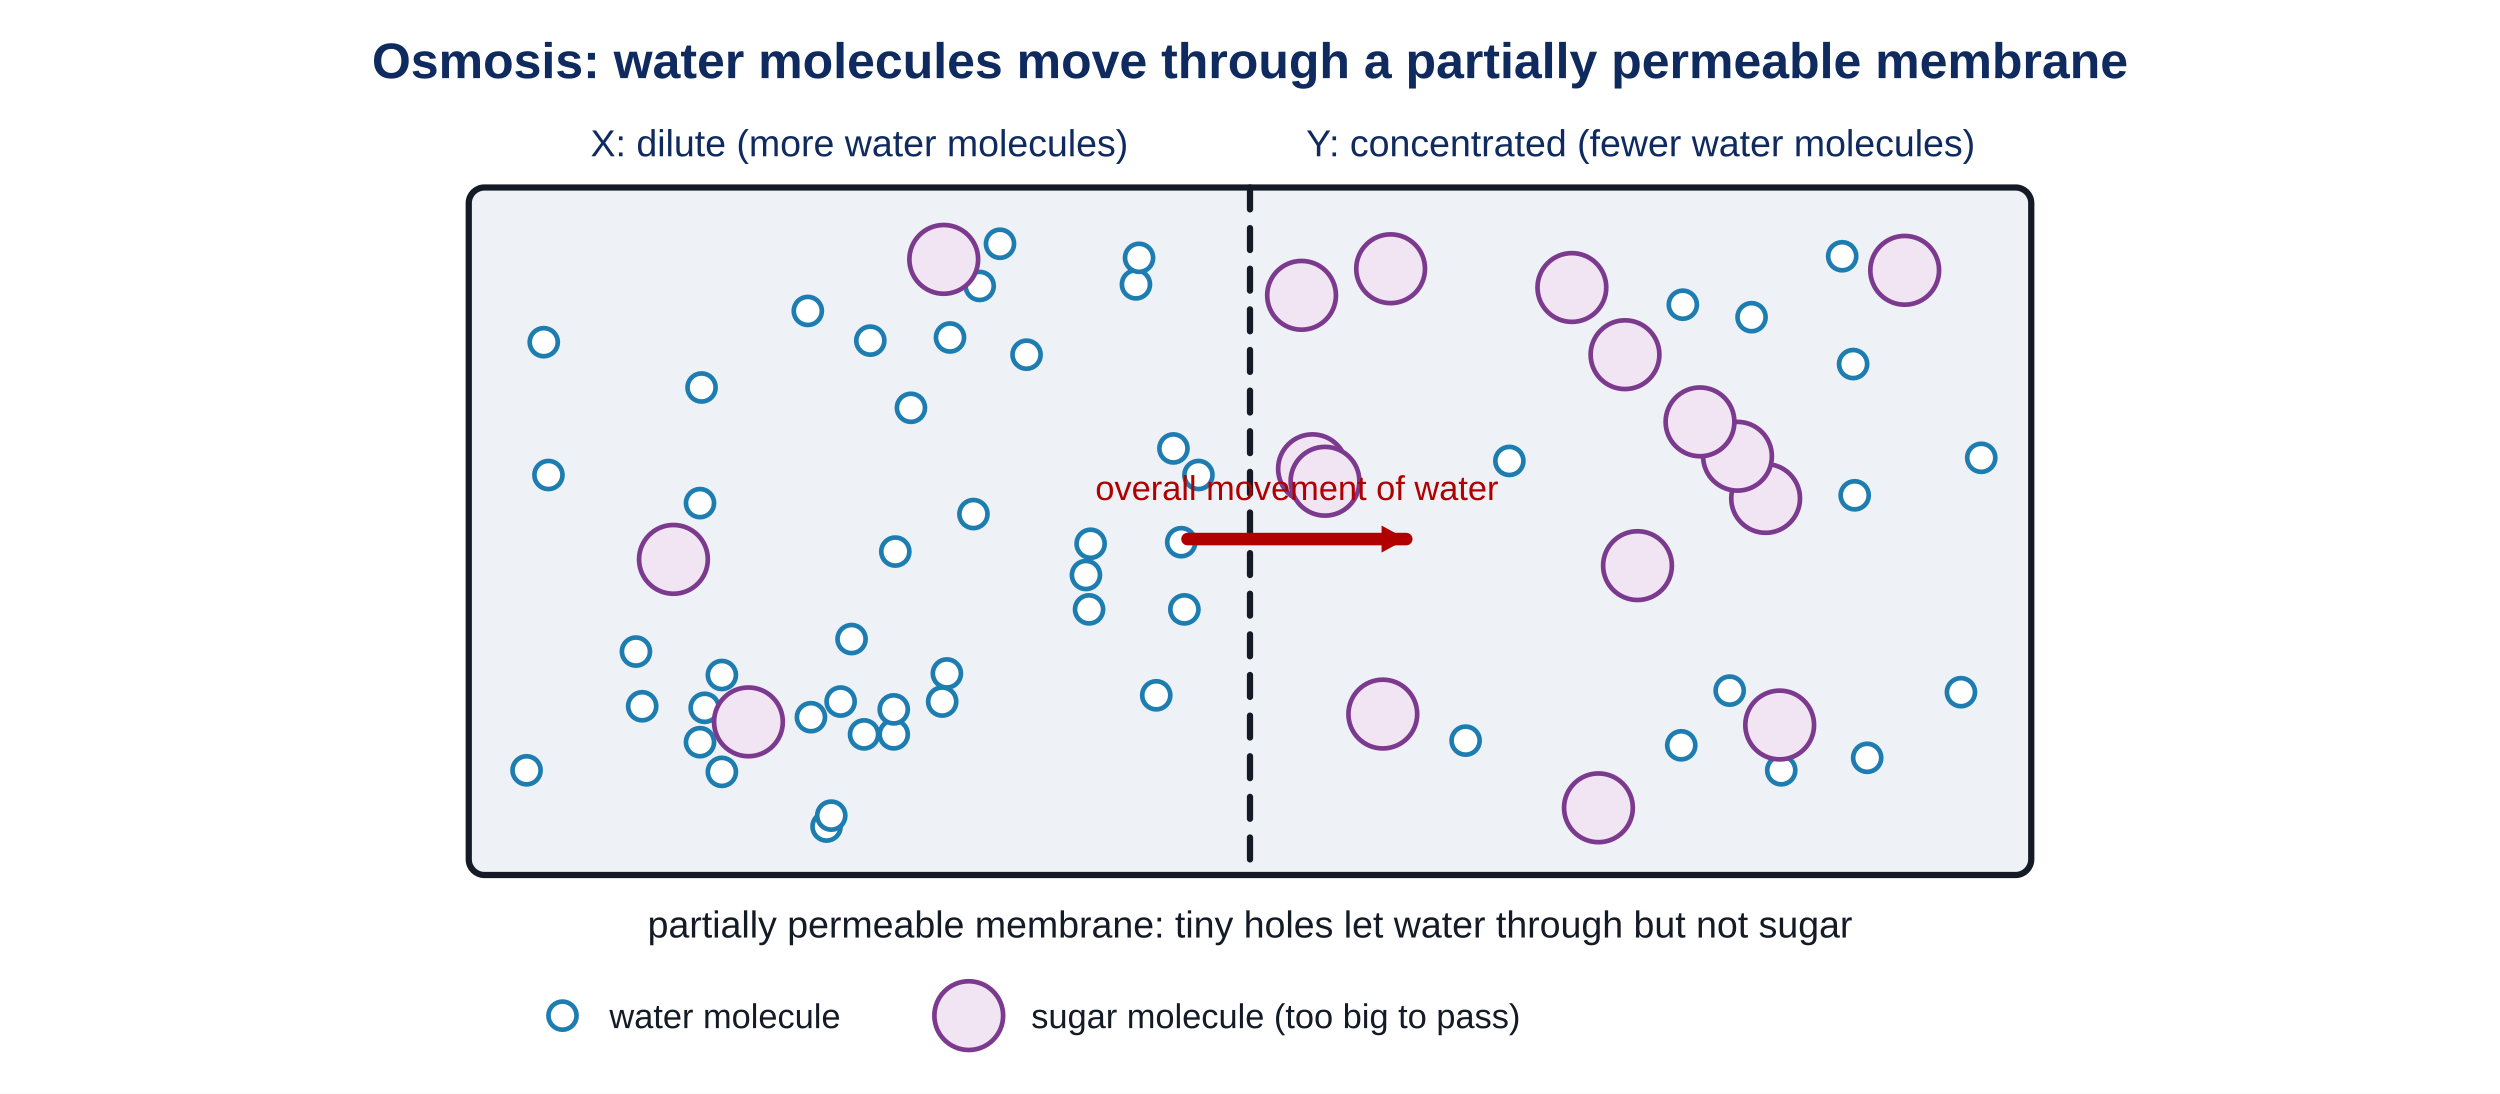
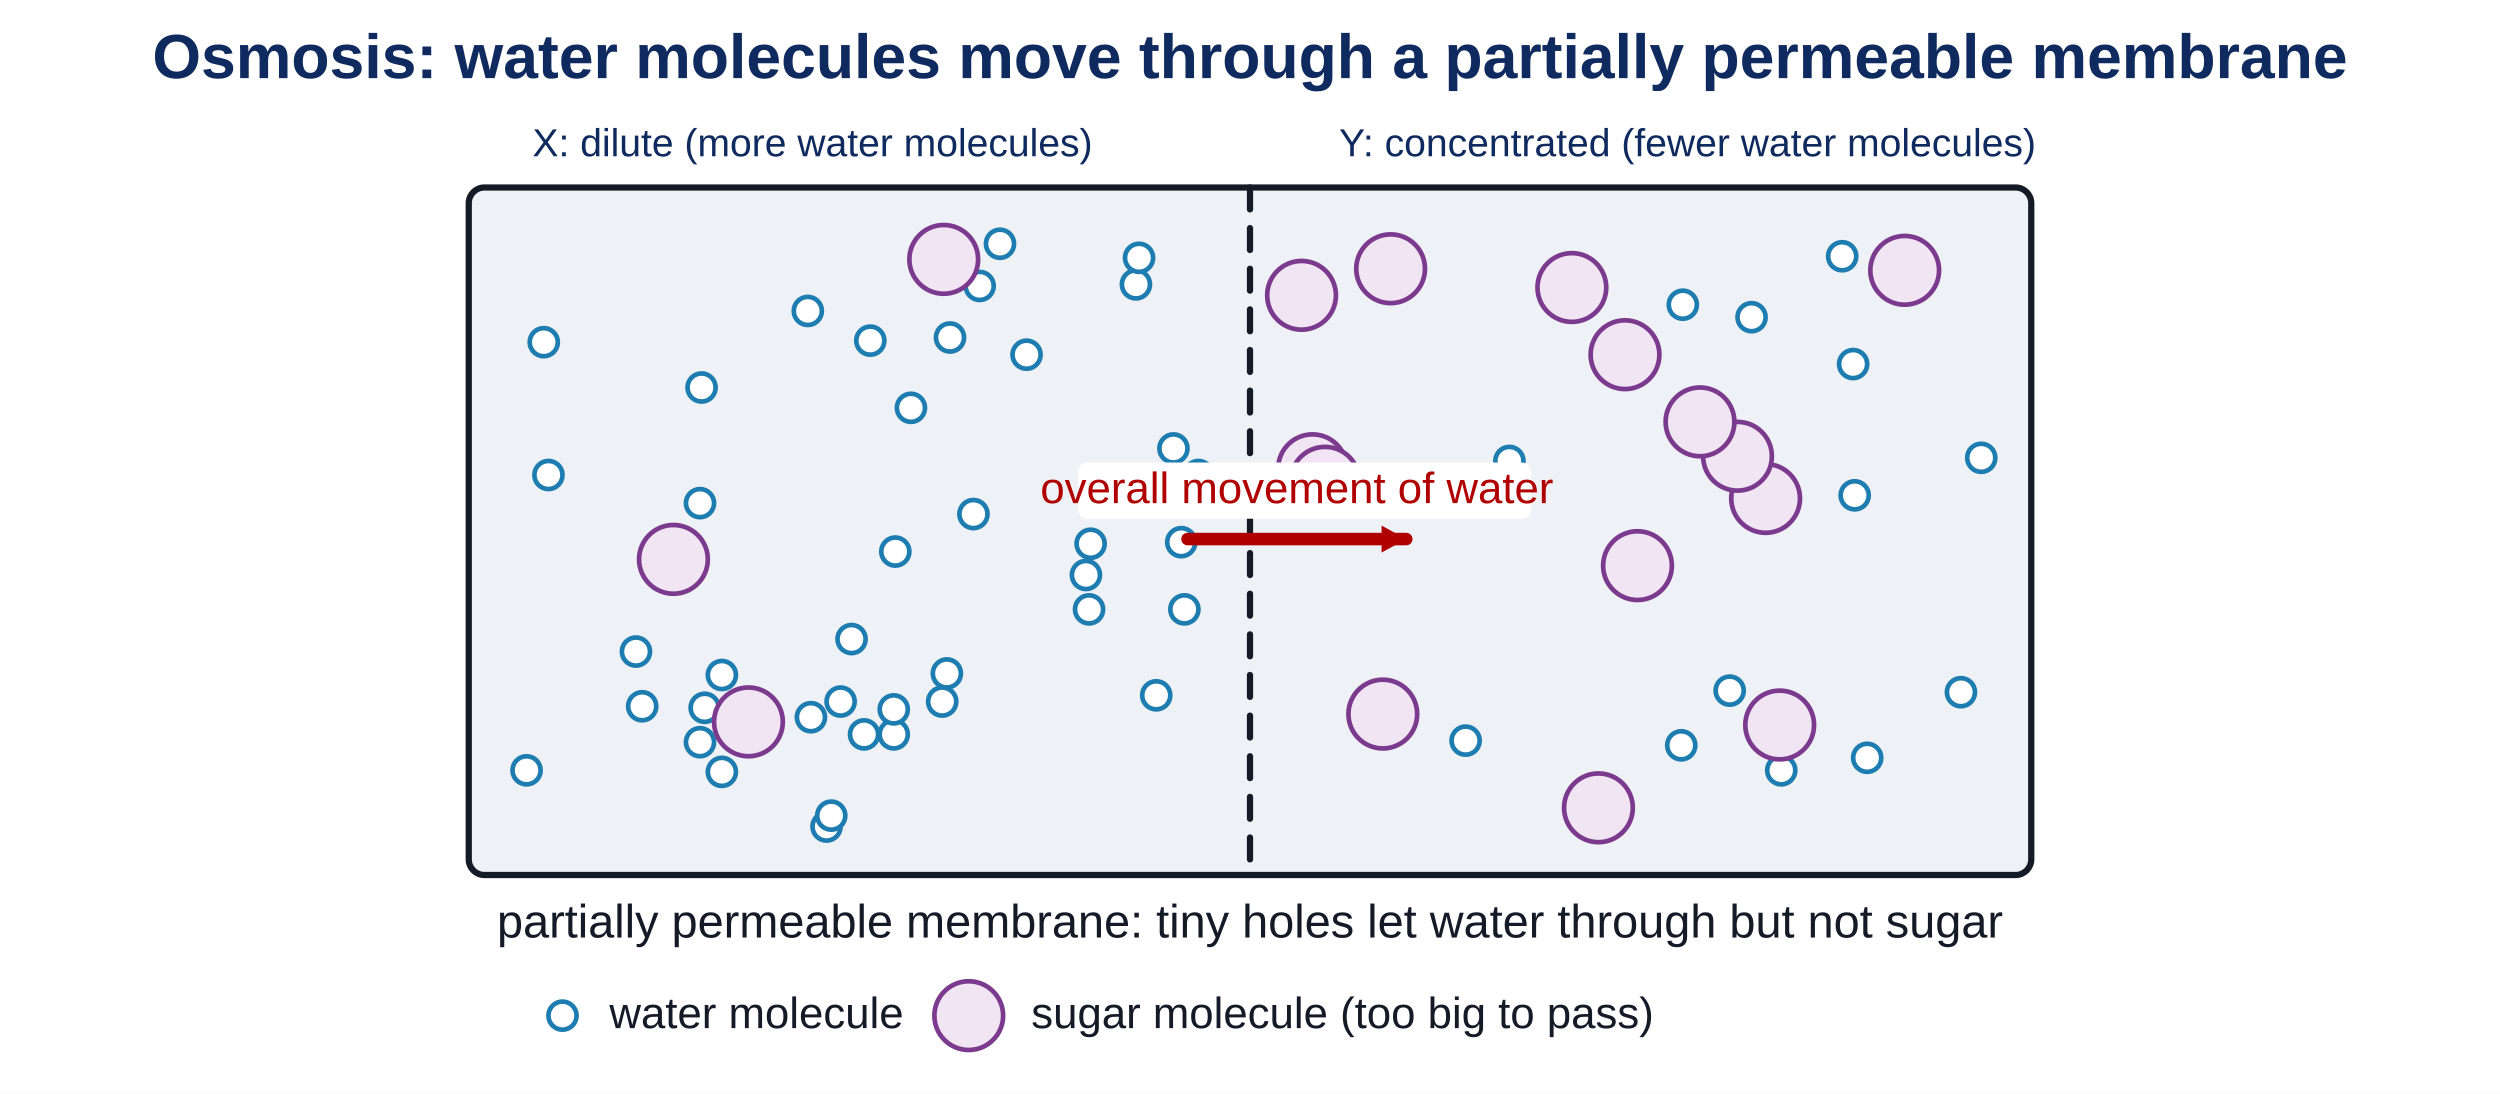
<svg xmlns="http://www.w3.org/2000/svg" width="1600" height="700" viewBox="0 0 1600 700">
  <rect x="0" y="0" width="1600" height="700" fill="#FFFFFF" />
-   <text x="800" y="50" font-family="Liberation Sans, Arial, Helvetica, sans-serif" font-size="32" text-anchor="middle" font-weight="bold" fill="#0F2A5F">Osmosis: water molecules move through a partially permeable membrane</text>
+   <text x="800" y="50" font-family="Liberation Sans, Arial, Helvetica, sans-serif" font-size="40" text-anchor="middle" font-weight="bold" fill="#0F2A5F">Osmosis: water molecules move through a partially permeable membrane</text>
  <rect x="300" y="120" width="1000" height="440" rx="10" fill="#EEF1F5" stroke="#141B26" stroke-width="4" />
  <line x1="800" y1="120" x2="800" y2="560" stroke="#141B26" stroke-width="4" stroke-dasharray="14,12" stroke-linecap="round" />
-   <text x="800" y="600" font-family="Liberation Sans, Arial, Helvetica, sans-serif" font-size="24" text-anchor="middle" font-weight="normal" fill="#141B26">partially permeable membrane: tiny holes let water through but not sugar</text>
+   <text x="800" y="600" font-family="Liberation Sans, Arial, Helvetica, sans-serif" font-size="30" text-anchor="middle" font-weight="normal" fill="#141B26">partially permeable membrane: tiny holes let water through but not sugar</text>
  <circle cx="451" cy="453" r="9" fill="#FFFFFF" stroke="#1E7DB0" stroke-width="3" />
  <circle cx="608" cy="216" r="9" fill="#FFFFFF" stroke="#1E7DB0" stroke-width="3" />
  <circle cx="519" cy="459" r="9" fill="#FFFFFF" stroke="#1E7DB0" stroke-width="3" />
  <circle cx="572" cy="470" r="9" fill="#FFFFFF" stroke="#1E7DB0" stroke-width="3" />
  <circle cx="627" cy="183" r="9" fill="#FFFFFF" stroke="#1E7DB0" stroke-width="3" />
  <circle cx="640" cy="156" r="9" fill="#FFFFFF" stroke="#1E7DB0" stroke-width="3" />
  <circle cx="758" cy="390" r="9" fill="#FFFFFF" stroke="#1E7DB0" stroke-width="3" />
  <circle cx="462" cy="432" r="9" fill="#FFFFFF" stroke="#1E7DB0" stroke-width="3" />
  <circle cx="449" cy="248" r="9" fill="#FFFFFF" stroke="#1E7DB0" stroke-width="3" />
  <circle cx="697" cy="390" r="9" fill="#FFFFFF" stroke="#1E7DB0" stroke-width="3" />
  <circle cx="606" cy="431" r="9" fill="#FFFFFF" stroke="#1E7DB0" stroke-width="3" />
  <circle cx="573" cy="353" r="9" fill="#FFFFFF" stroke="#1E7DB0" stroke-width="3" />
  <circle cx="657" cy="227" r="9" fill="#FFFFFF" stroke="#1E7DB0" stroke-width="3" />
  <circle cx="448" cy="475" r="9" fill="#FFFFFF" stroke="#1E7DB0" stroke-width="3" />
  <circle cx="407" cy="417" r="9" fill="#FFFFFF" stroke="#1E7DB0" stroke-width="3" />
  <circle cx="529" cy="529" r="9" fill="#FFFFFF" stroke="#1E7DB0" stroke-width="3" />
  <circle cx="337" cy="493" r="9" fill="#FFFFFF" stroke="#1E7DB0" stroke-width="3" />
  <circle cx="727" cy="182" r="9" fill="#FFFFFF" stroke="#1E7DB0" stroke-width="3" />
  <circle cx="411" cy="452" r="9" fill="#FFFFFF" stroke="#1E7DB0" stroke-width="3" />
  <circle cx="351" cy="304" r="9" fill="#FFFFFF" stroke="#1E7DB0" stroke-width="3" />
  <circle cx="729" cy="165" r="9" fill="#FFFFFF" stroke="#1E7DB0" stroke-width="3" />
  <circle cx="751" cy="287" r="9" fill="#FFFFFF" stroke="#1E7DB0" stroke-width="3" />
  <circle cx="572" cy="454" r="9" fill="#FFFFFF" stroke="#1E7DB0" stroke-width="3" />
  <circle cx="698" cy="348" r="9" fill="#FFFFFF" stroke="#1E7DB0" stroke-width="3" />
  <circle cx="695" cy="368" r="9" fill="#FFFFFF" stroke="#1E7DB0" stroke-width="3" />
  <circle cx="532" cy="522" r="9" fill="#FFFFFF" stroke="#1E7DB0" stroke-width="3" />
  <circle cx="740" cy="445" r="9" fill="#FFFFFF" stroke="#1E7DB0" stroke-width="3" />
  <circle cx="557" cy="218" r="9" fill="#FFFFFF" stroke="#1E7DB0" stroke-width="3" />
  <circle cx="517" cy="199" r="9" fill="#FFFFFF" stroke="#1E7DB0" stroke-width="3" />
  <circle cx="348" cy="219" r="9" fill="#FFFFFF" stroke="#1E7DB0" stroke-width="3" />
  <circle cx="583" cy="261" r="9" fill="#FFFFFF" stroke="#1E7DB0" stroke-width="3" />
  <circle cx="462" cy="494" r="9" fill="#FFFFFF" stroke="#1E7DB0" stroke-width="3" />
  <circle cx="553" cy="470" r="9" fill="#FFFFFF" stroke="#1E7DB0" stroke-width="3" />
  <circle cx="767" cy="304" r="9" fill="#FFFFFF" stroke="#1E7DB0" stroke-width="3" />
  <circle cx="545" cy="409" r="9" fill="#FFFFFF" stroke="#1E7DB0" stroke-width="3" />
  <circle cx="756" cy="347" r="9" fill="#FFFFFF" stroke="#1E7DB0" stroke-width="3" />
  <circle cx="623" cy="329" r="9" fill="#FFFFFF" stroke="#1E7DB0" stroke-width="3" />
  <circle cx="603" cy="449" r="9" fill="#FFFFFF" stroke="#1E7DB0" stroke-width="3" />
  <circle cx="538" cy="449" r="9" fill="#FFFFFF" stroke="#1E7DB0" stroke-width="3" />
  <circle cx="448" cy="322" r="9" fill="#FFFFFF" stroke="#1E7DB0" stroke-width="3" />
  <circle cx="1179" cy="164" r="9" fill="#FFFFFF" stroke="#1E7DB0" stroke-width="3" />
  <circle cx="1268" cy="293" r="9" fill="#FFFFFF" stroke="#1E7DB0" stroke-width="3" />
  <circle cx="1140" cy="493" r="9" fill="#FFFFFF" stroke="#1E7DB0" stroke-width="3" />
  <circle cx="1186" cy="233" r="9" fill="#FFFFFF" stroke="#1E7DB0" stroke-width="3" />
  <circle cx="1187" cy="317" r="9" fill="#FFFFFF" stroke="#1E7DB0" stroke-width="3" />
  <circle cx="1107" cy="442" r="9" fill="#FFFFFF" stroke="#1E7DB0" stroke-width="3" />
  <circle cx="1121" cy="203" r="9" fill="#FFFFFF" stroke="#1E7DB0" stroke-width="3" />
  <circle cx="1195" cy="485" r="9" fill="#FFFFFF" stroke="#1E7DB0" stroke-width="3" />
  <circle cx="938" cy="474" r="9" fill="#FFFFFF" stroke="#1E7DB0" stroke-width="3" />
  <circle cx="1255" cy="443" r="9" fill="#FFFFFF" stroke="#1E7DB0" stroke-width="3" />
  <circle cx="966" cy="295" r="9" fill="#FFFFFF" stroke="#1E7DB0" stroke-width="3" />
  <circle cx="893" cy="182" r="9" fill="#FFFFFF" stroke="#1E7DB0" stroke-width="3" />
  <circle cx="1076" cy="477" r="9" fill="#FFFFFF" stroke="#1E7DB0" stroke-width="3" />
  <circle cx="1077" cy="195" r="9" fill="#FFFFFF" stroke="#1E7DB0" stroke-width="3" />
  <circle cx="1006" cy="184" r="22" fill="#F1E5F4" stroke="#7B3A8E" stroke-width="3" />
  <circle cx="1040" cy="227" r="22" fill="#F1E5F4" stroke="#7B3A8E" stroke-width="3" />
  <circle cx="840" cy="300" r="22" fill="#F1E5F4" stroke="#7B3A8E" stroke-width="3" />
  <circle cx="1048" cy="362" r="22" fill="#F1E5F4" stroke="#7B3A8E" stroke-width="3" />
  <circle cx="890" cy="172" r="22" fill="#F1E5F4" stroke="#7B3A8E" stroke-width="3" />
  <circle cx="1139" cy="464" r="22" fill="#F1E5F4" stroke="#7B3A8E" stroke-width="3" />
  <circle cx="1219" cy="173" r="22" fill="#F1E5F4" stroke="#7B3A8E" stroke-width="3" />
  <circle cx="1023" cy="517" r="22" fill="#F1E5F4" stroke="#7B3A8E" stroke-width="3" />
  <circle cx="1130" cy="319" r="22" fill="#F1E5F4" stroke="#7B3A8E" stroke-width="3" />
  <circle cx="1112" cy="292" r="22" fill="#F1E5F4" stroke="#7B3A8E" stroke-width="3" />
  <circle cx="1088" cy="270" r="22" fill="#F1E5F4" stroke="#7B3A8E" stroke-width="3" />
  <circle cx="848" cy="308" r="22" fill="#F1E5F4" stroke="#7B3A8E" stroke-width="3" />
  <circle cx="833" cy="189" r="22" fill="#F1E5F4" stroke="#7B3A8E" stroke-width="3" />
  <circle cx="885" cy="457" r="22" fill="#F1E5F4" stroke="#7B3A8E" stroke-width="3" />
  <circle cx="604" cy="166" r="22" fill="#F1E5F4" stroke="#7B3A8E" stroke-width="3" />
  <circle cx="431" cy="358" r="22" fill="#F1E5F4" stroke="#7B3A8E" stroke-width="3" />
  <circle cx="479" cy="462" r="22" fill="#F1E5F4" stroke="#7B3A8E" stroke-width="3" />
-   <text x="550" y="100" font-family="Liberation Sans, Arial, Helvetica, sans-serif" font-size="24" text-anchor="middle" font-weight="normal" fill="#0F2A5F">X: dilute (more water molecules)</text>
-   <text x="1050" y="100" font-family="Liberation Sans, Arial, Helvetica, sans-serif" font-size="24" text-anchor="middle" font-weight="normal" fill="#0F2A5F">Y: concentrated (fewer water molecules)</text>
+   <text x="520" y="100" font-family="Liberation Sans, Arial, Helvetica, sans-serif" font-size="25" text-anchor="middle" font-weight="normal" fill="#0F2A5F">X: dilute (more water molecules)</text>
+   <text x="1080" y="100" font-family="Liberation Sans, Arial, Helvetica, sans-serif" font-size="25" text-anchor="middle" font-weight="normal" fill="#0F2A5F">Y: concentrated (fewer water molecules)</text>
+   <rect x="690" y="296" width="290" height="36" rx="6" fill="#FFFFFF" stroke="#FFFFFF" stroke-width="0" />
  <line x1="760" y1="345" x2="900" y2="345" stroke="#B00000" stroke-width="8" stroke-linecap="round" />
  <polygon points="900,345 884.204,353.63 884.204,336.37" fill="#B00000" />
-   <text x="830" y="320" font-family="Liberation Sans, Arial, Helvetica, sans-serif" font-size="22" text-anchor="middle" font-weight="normal" fill="#B00000">overall movement of water</text>
+   <text x="830" y="322" font-family="Liberation Sans, Arial, Helvetica, sans-serif" font-size="28" text-anchor="middle" font-weight="normal" fill="#B00000">overall movement of water</text>
  <circle cx="360" cy="650" r="9" fill="#FFFFFF" stroke="#1E7DB0" stroke-width="3" />
-   <text x="390" y="658" font-family="Liberation Sans, Arial, Helvetica, sans-serif" font-size="22" text-anchor="start" font-weight="normal" fill="#141B26">water molecule</text>
+   <text x="390" y="658" font-family="Liberation Sans, Arial, Helvetica, sans-serif" font-size="28" text-anchor="start" font-weight="normal" fill="#141B26">water molecule</text>
  <circle cx="620" cy="650" r="22" fill="#F1E5F4" stroke="#7B3A8E" stroke-width="3" />
-   <text x="660" y="658" font-family="Liberation Sans, Arial, Helvetica, sans-serif" font-size="22" text-anchor="start" font-weight="normal" fill="#141B26">sugar molecule (too big to pass)</text>
+   <text x="660" y="658" font-family="Liberation Sans, Arial, Helvetica, sans-serif" font-size="28" text-anchor="start" font-weight="normal" fill="#141B26">sugar molecule (too big to pass)</text>
</svg>
